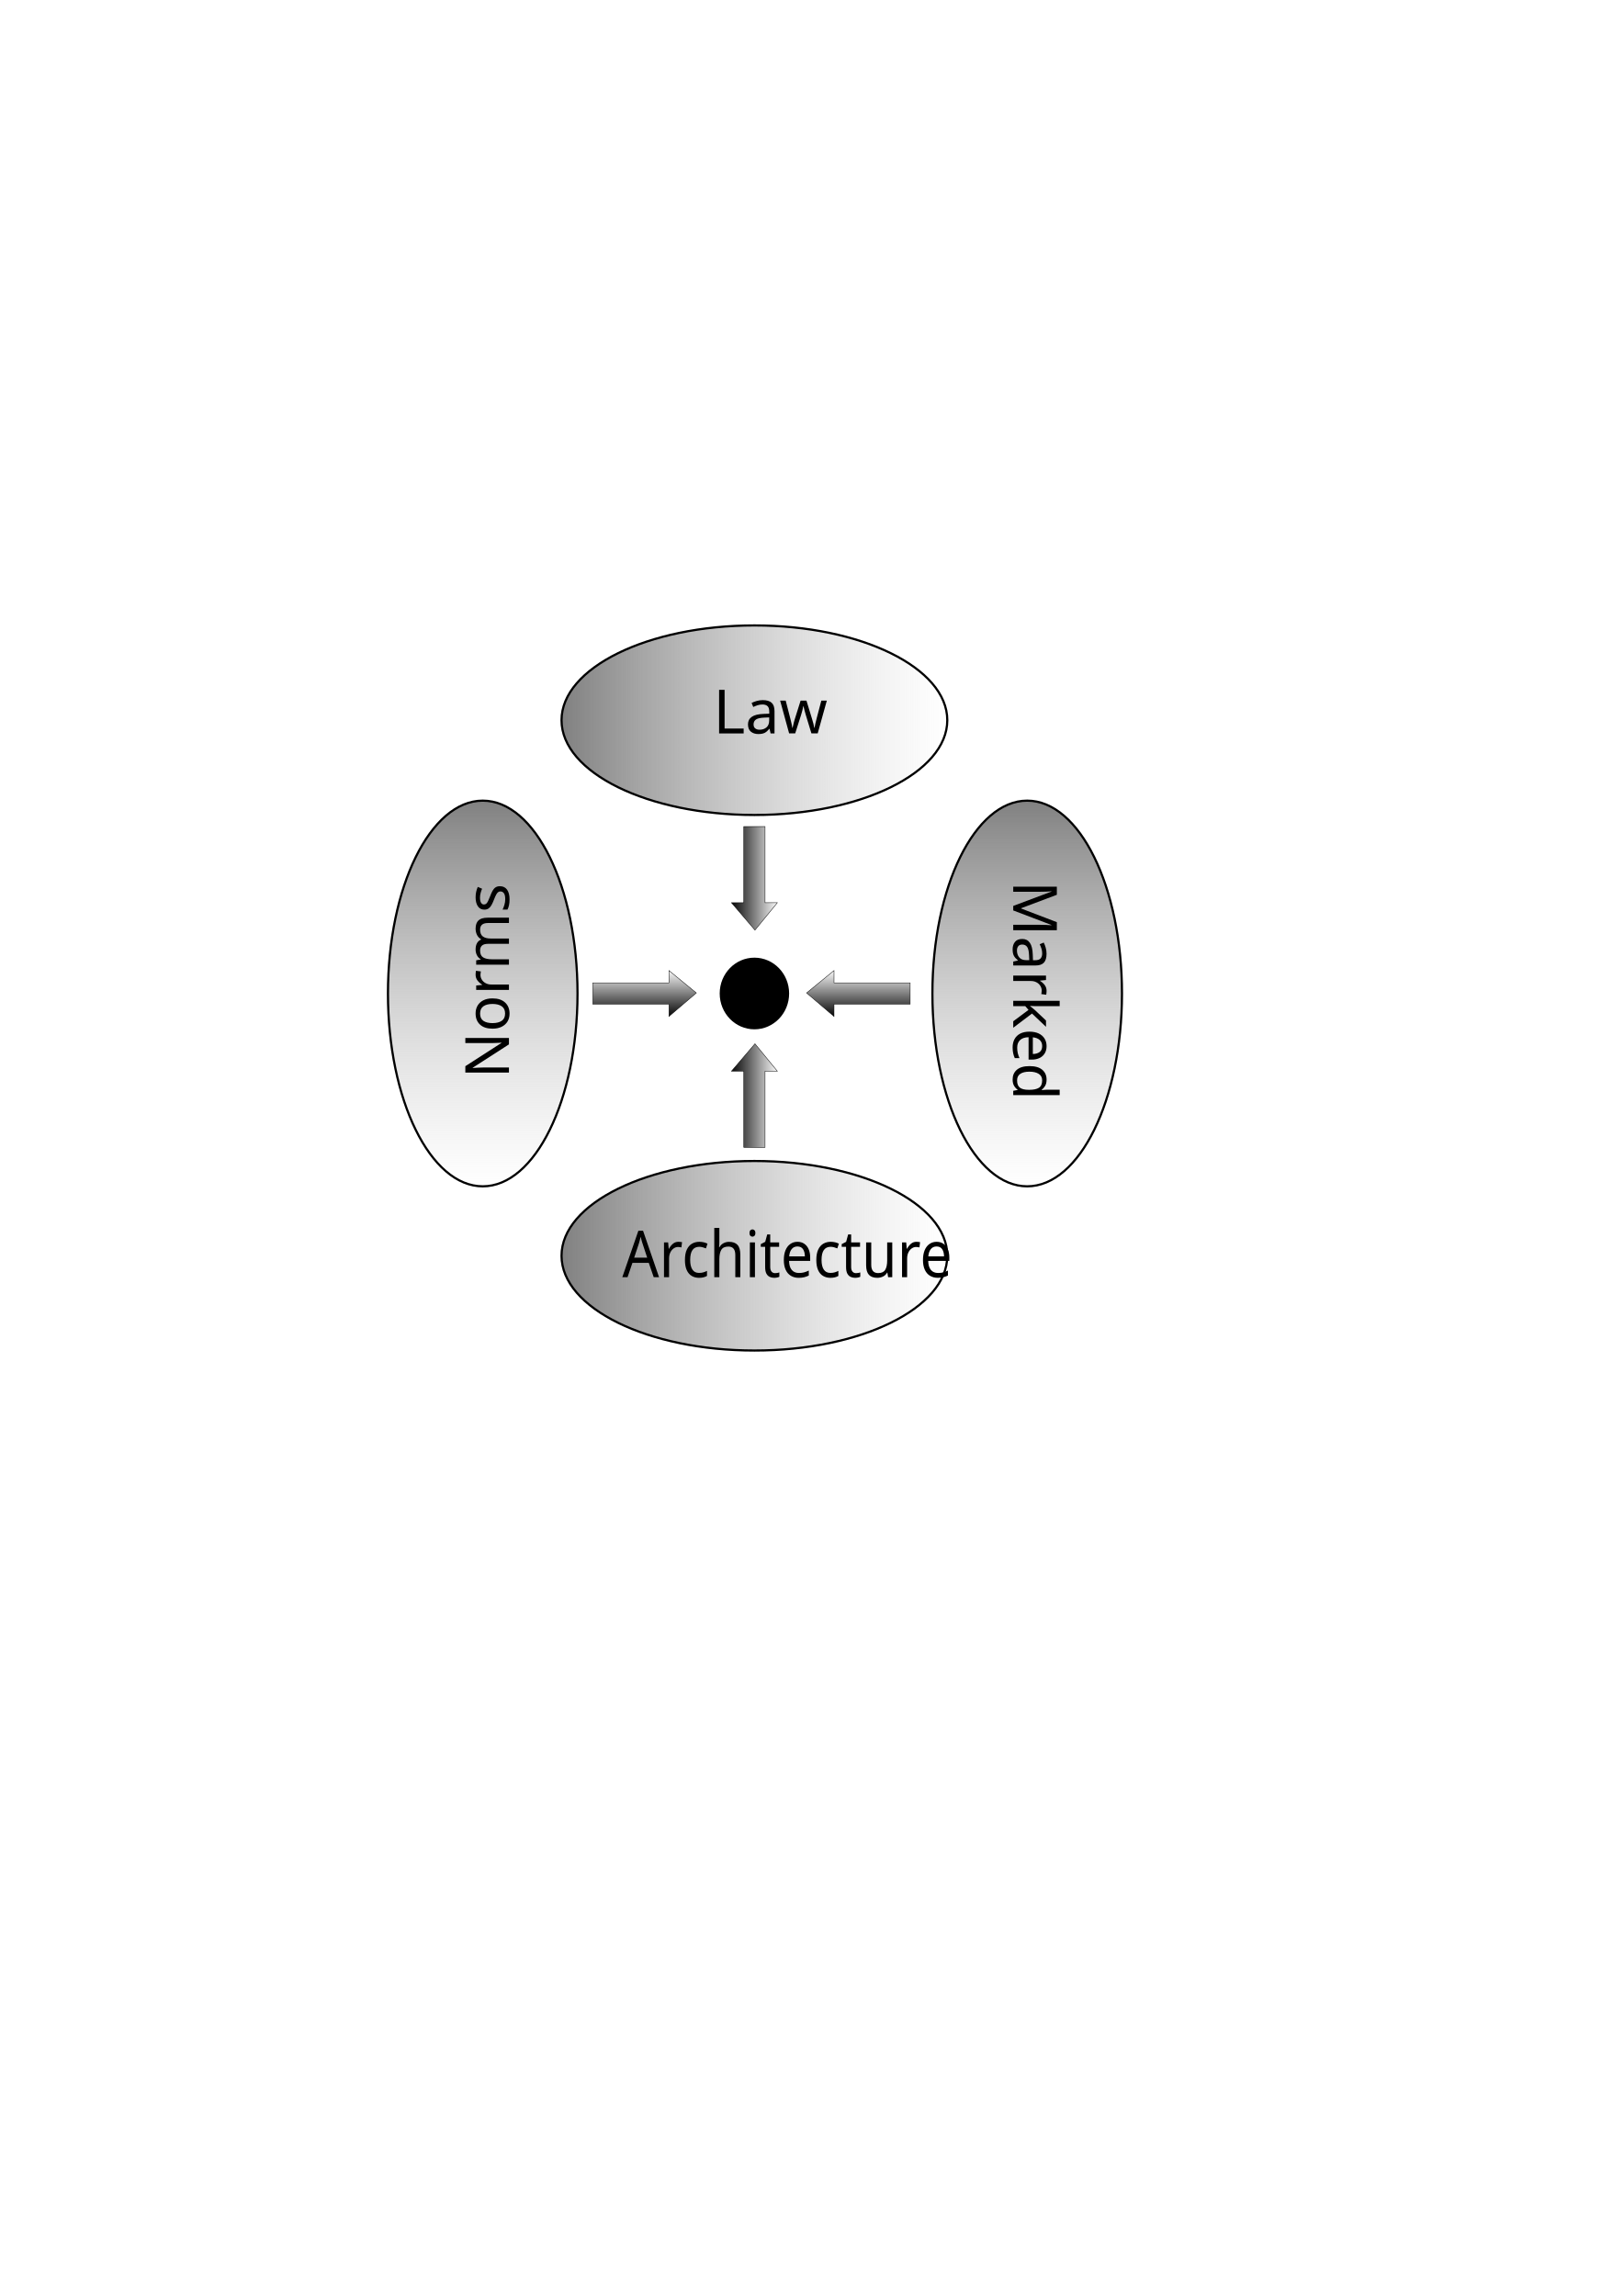
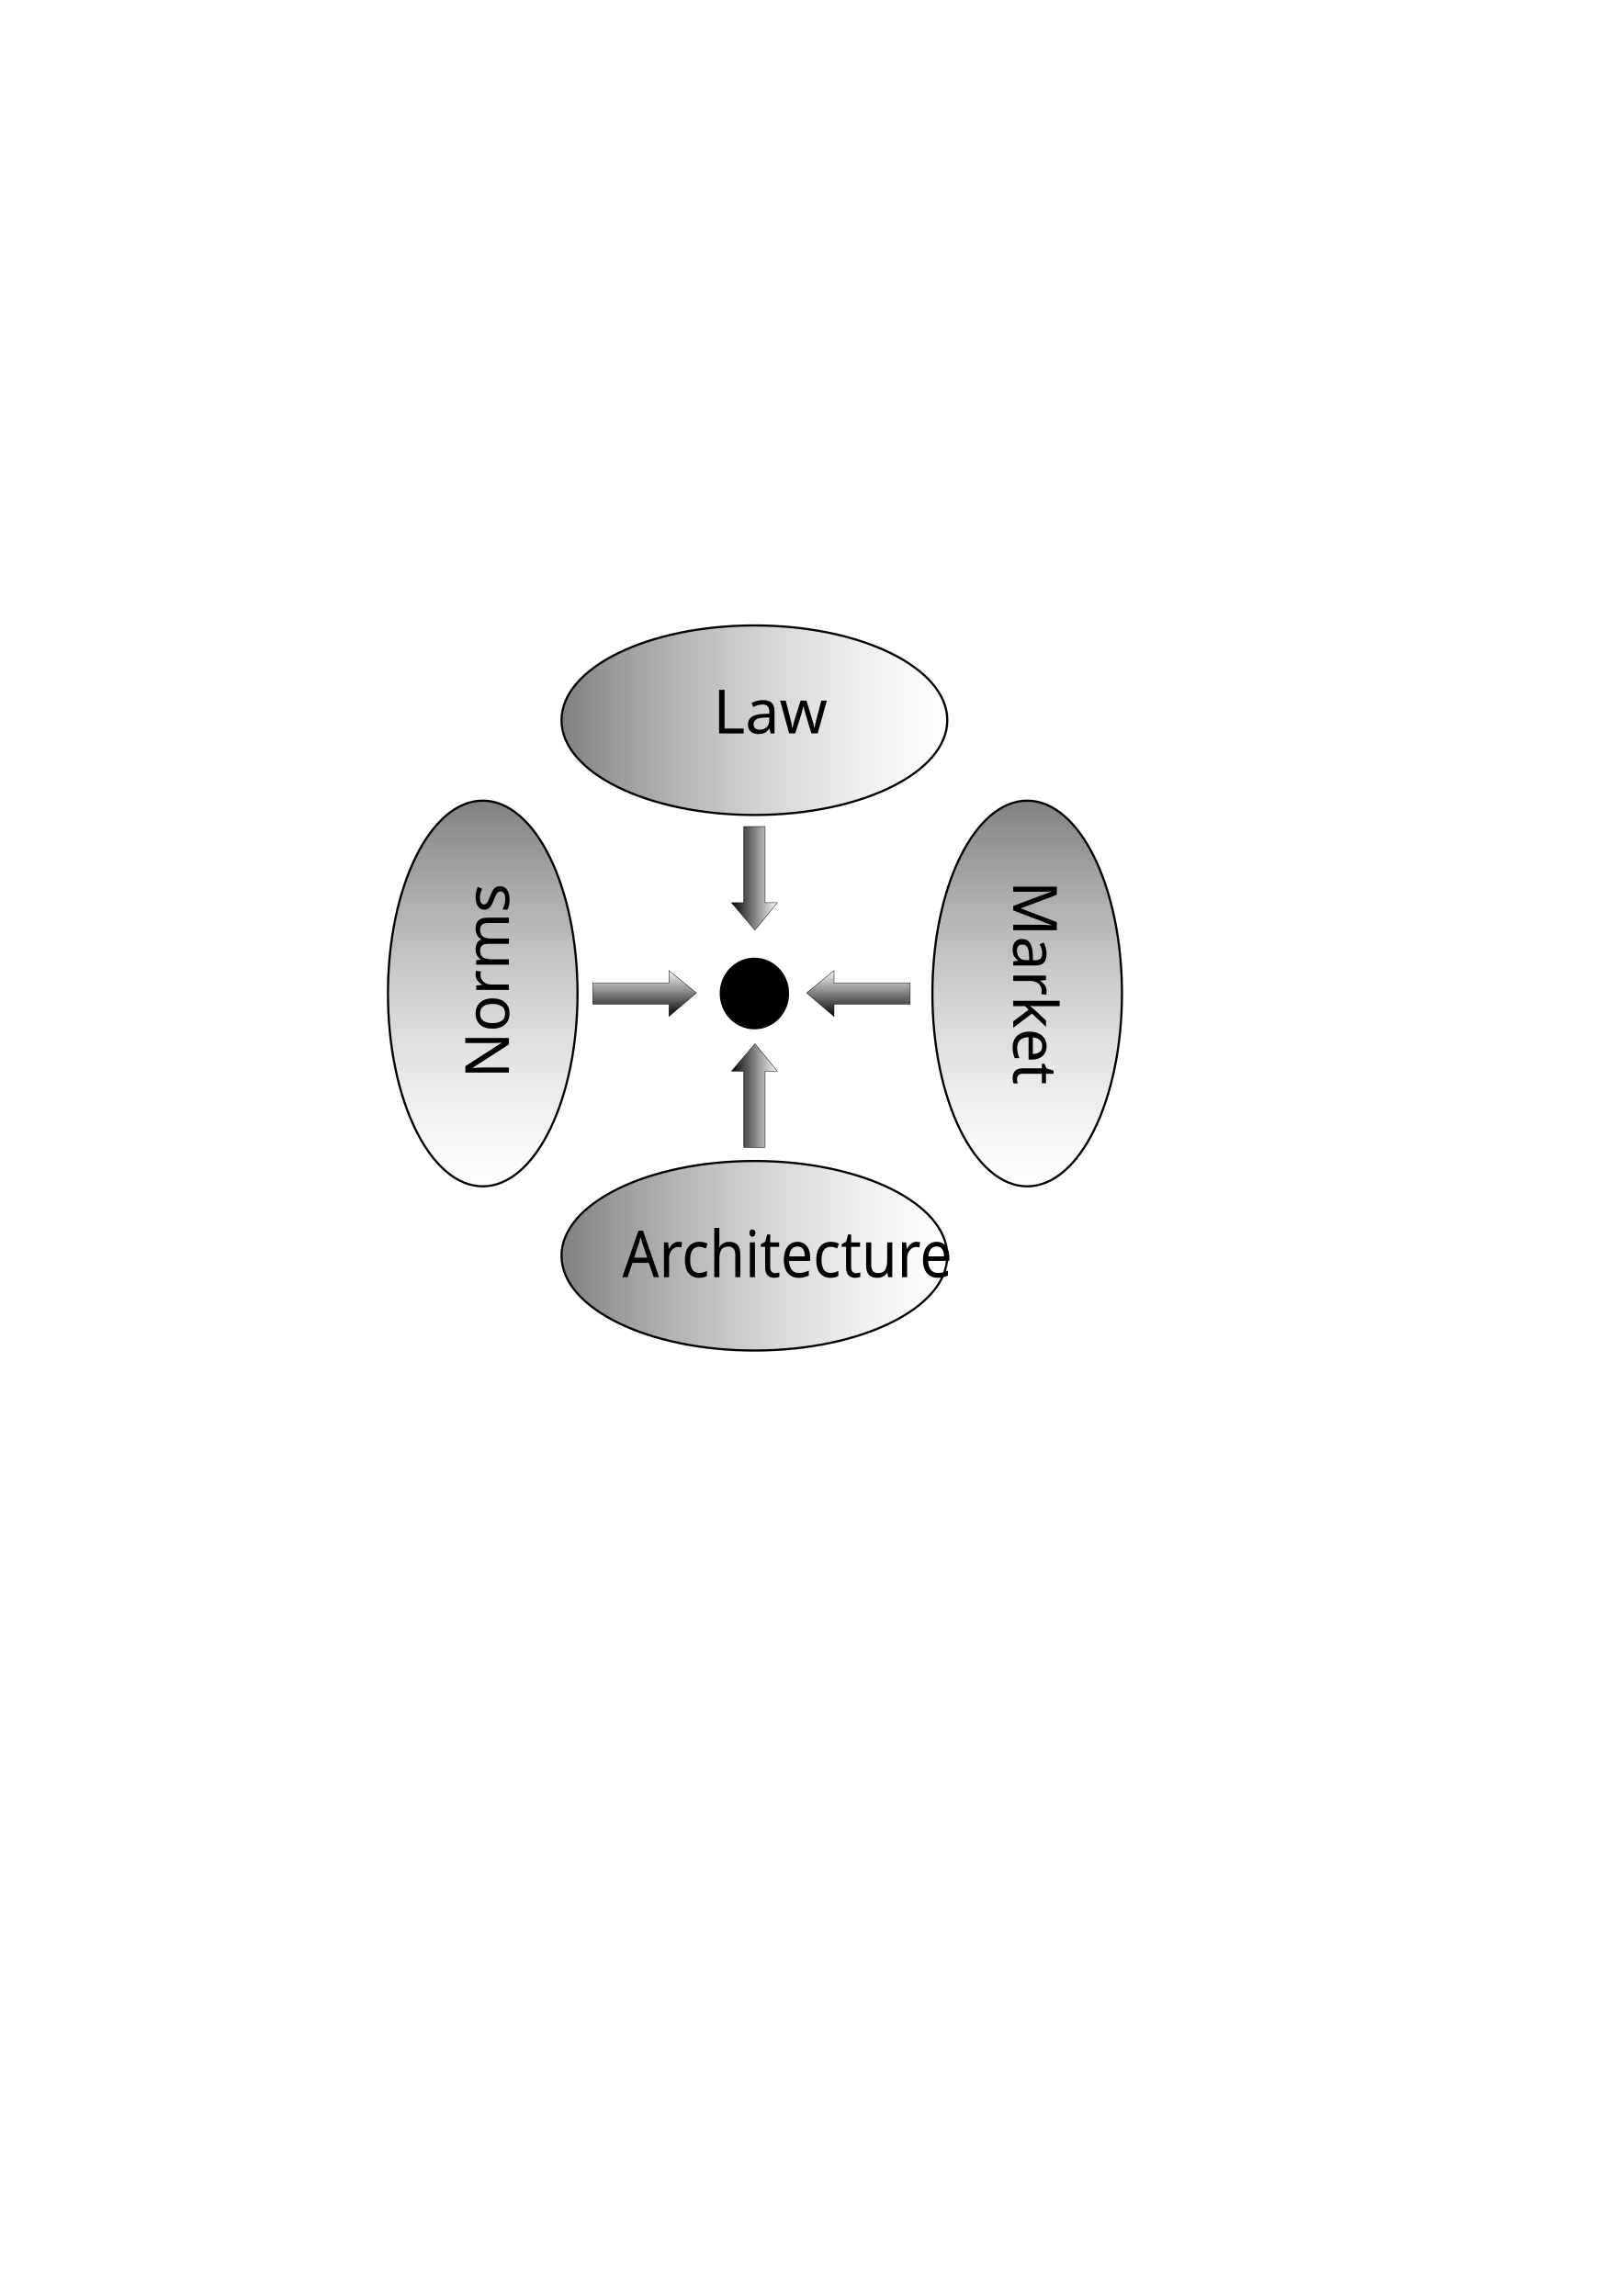
<svg xmlns="http://www.w3.org/2000/svg" xmlns:ns1="http://www.openswatchbook.org/uri/2009/osb" xmlns:xlink="http://www.w3.org/1999/xlink" width="744.094" height="1052.362" id="svg2" version="1.1">
  <defs id="defs4">
    <linearGradient id="linearGradient7497">
      <stop style="stop-color:#000000;stop-opacity:1;" offset="0" id="stop7499" />
      <stop style="stop-color:#000000;stop-opacity:0;" offset="1" id="stop7501" />
    </linearGradient>
    <linearGradient id="linearGradient7481">
      <stop style="stop-color:#000000;stop-opacity:1;" offset="0" id="stop7483" />
      <stop id="stop7489" offset="0.5" style="stop-color:#050505;stop-opacity:0.498;" />
      <stop style="stop-color:#0b0b0b;stop-opacity:0;" offset="1" id="stop7485" />
    </linearGradient>
    <linearGradient id="linearGradient4833" ns1:paint="gradient">
      <stop style="stop-color:#6e6e6e;stop-opacity:0.498;" offset="0" id="stop4839" />
      <stop id="stop4837" offset="1" style="stop-color:#000000;stop-opacity:0;" />
    </linearGradient>
    <marker orient="auto" refY="0.0" refX="0.0" id="Arrow1Sstart" style="overflow:visible">
      <path id="path4029" d="M 0.0,0.0 L 5.0,-5.0 L -12.5,0.0 L 5.0,5.0 L 0.0,0.0 z " style="fill-rule:evenodd;stroke:#000000;stroke-width:1.0pt" transform="scale(0.2) translate(6,0)" />
    </marker>
    <marker orient="auto" refY="0.0" refX="0.0" id="Arrow2Lstart" style="overflow:visible">
      <path id="path4035" style="fill-rule:evenodd;stroke-width:0.625;stroke-linejoin:round" d="M 8.719,4.034 L -2.207,0.016 L 8.719,-4.002 C 6.973,-1.63 6.983,1.616 8.719,4.034 z " transform="scale(1.1) translate(1,0)" />
    </marker>
    <linearGradient id="linearGradient3860">
      <stop style="stop-color:#808080;stop-opacity:1;" offset="0" id="stop3862" />
      <stop style="stop-color:#c3c3c3;stop-opacity:0;" offset="1" id="stop3864" />
    </linearGradient>
    <linearGradient xlink:href="#linearGradient3860" id="linearGradient3866" x1="256.079" y1="580.621" x2="433.855" y2="580.621" gradientUnits="userSpaceOnUse" />
    <linearGradient xlink:href="#linearGradient3860-7" id="linearGradient3866-6" x1="256.079" y1="580.621" x2="433.855" y2="580.621" gradientUnits="userSpaceOnUse" />
    <linearGradient id="linearGradient3860-7">
      <stop style="stop-color:#808080;stop-opacity:1;" offset="0" id="stop3862-3" />
      <stop style="stop-color:#c3c3c3;stop-opacity:0;" offset="1" id="stop3864-2" />
    </linearGradient>
    <linearGradient y2="580.621" x2="433.855" y1="580.621" x1="256.079" gradientUnits="userSpaceOnUse" id="linearGradient3883" xlink:href="#linearGradient3860-7" />
    <linearGradient y2="580.621" x2="433.855" y1="580.621" x1="256.079" gradientUnits="userSpaceOnUse" id="linearGradient3883-6" xlink:href="#linearGradient3860-7-1" />
    <linearGradient id="linearGradient3860-7-1">
      <stop style="stop-color:#808080;stop-opacity:1;" offset="0" id="stop3862-3-1" />
      <stop style="stop-color:#c3c3c3;stop-opacity:0;" offset="1" id="stop3864-2-5" />
    </linearGradient>
    <linearGradient y2="580.621" x2="433.855" y1="580.621" x1="256.079" gradientUnits="userSpaceOnUse" id="linearGradient3921" xlink:href="#linearGradient3860-7-1" />
    <linearGradient y2="580.621" x2="433.855" y1="580.621" x1="256.079" gradientUnits="userSpaceOnUse" id="linearGradient3921-8" xlink:href="#linearGradient3860-7-1-3" />
    <linearGradient id="linearGradient3860-7-1-3">
      <stop style="stop-color:#808080;stop-opacity:1;" offset="0" id="stop3862-3-1-1" />
      <stop style="stop-color:#c3c3c3;stop-opacity:0;" offset="1" id="stop3864-2-5-5" />
    </linearGradient>
    <linearGradient y2="580.621" x2="433.855" y1="580.621" x1="256.079" gradientUnits="userSpaceOnUse" id="linearGradient3955" xlink:href="#linearGradient3860-7-1-3" />
    <linearGradient xlink:href="#linearGradient7497" id="linearGradient7503" x1="208.884" y1="263.964" x2="230.925" y2="263.964" gradientUnits="userSpaceOnUse" gradientTransform="matrix(1,0,0,-1,125.82,666.5502)" />
    <linearGradient xlink:href="#linearGradient7497-5" id="linearGradient7503-7" x1="208.884" y1="263.964" x2="230.925" y2="263.964" gradientUnits="userSpaceOnUse" />
    <linearGradient id="linearGradient7497-5">
      <stop style="stop-color:#000000;stop-opacity:1;" offset="0" id="stop7499-3" />
      <stop style="stop-color:#000000;stop-opacity:0;" offset="1" id="stop7501-8" />
    </linearGradient>
    <linearGradient gradientTransform="translate(125.82,238.171)" y2="263.964" x2="230.925" y1="263.964" x1="208.884" gradientUnits="userSpaceOnUse" id="linearGradient7520" xlink:href="#linearGradient7497-5" />
    <linearGradient xlink:href="#linearGradient7497-3" id="linearGradient7503-9" x1="208.884" y1="263.964" x2="230.925" y2="263.964" gradientUnits="userSpaceOnUse" gradientTransform="matrix(1,0,0,-1,124.416,666.5502)" />
    <linearGradient id="linearGradient7497-3">
      <stop style="stop-color:#000000;stop-opacity:1;" offset="0" id="stop7499-2" />
      <stop style="stop-color:#000000;stop-opacity:0;" offset="1" id="stop7501-9" />
    </linearGradient>
    <linearGradient y2="263.964" x2="230.925" y1="263.964" x1="208.884" gradientTransform="matrix(0,-1,-1,0,559.3523,675.2667)" gradientUnits="userSpaceOnUse" id="linearGradient7554" xlink:href="#linearGradient7497-3" />
    <linearGradient y2="263.964" x2="230.925" y1="263.964" x1="208.884" gradientTransform="matrix(0,-1,-1,0,569.513,673.5071)" gradientUnits="userSpaceOnUse" id="linearGradient7554-0" xlink:href="#linearGradient7497-3-6" />
    <linearGradient id="linearGradient7497-3-6">
      <stop style="stop-color:#000000;stop-opacity:1;" offset="0" id="stop7499-2-9" />
      <stop style="stop-color:#000000;stop-opacity:0;" offset="1" id="stop7501-9-7" />
    </linearGradient>
    <linearGradient y2="263.964" x2="230.925" y1="263.964" x1="208.884" gradientTransform="matrix(0,-1,1,0,129.4029,675.2667)" gradientUnits="userSpaceOnUse" id="linearGradient7588" xlink:href="#linearGradient7497-3-6" />
  </defs>
  <g id="layer1">
    <path style="fill:url(#linearGradient3866);fill-opacity:1;fill-rule:evenodd;stroke:#000000;stroke-width:1px;stroke-linecap:butt;stroke-linejoin:miter;stroke-opacity:1" id="path3082" d="m 433.355,580.621 a 88.388,43.437 0 1 1 -176.777,0 88.388,43.437 0 1 1 176.777,0 z" transform="translate(0.7576105,-5.050763)" />
    <text xml:space="preserve" style="font-size:29.835px;font-style:normal;font-weight:normal;line-height:125%;letter-spacing:0px;word-spacing:0px;fill:#000000;fill-opacity:1;stroke:none;font-family:Sans" x="302.53" y="551.824" id="text3088" transform="scale(0.9426623,1.060825)">
      <tspan id="tspan3090" x="302.53" y="551.824" style="font-size:28px">Architecture</tspan>
    </text>
    <path style="fill:url(#linearGradient3883);fill-opacity:1;fill-rule:evenodd;stroke:#000000;stroke-width:1px;stroke-linecap:butt;stroke-linejoin:miter;stroke-opacity:1" id="path3082-3" d="m 433.355,580.621 a 88.388,43.437 0 1 1 -176.777,0 88.388,43.437 0 1 1 176.777,0 z" transform="translate(0.7576105,-250.5179)" />
    <text xml:space="preserve" style="font-size:40px;font-style:normal;font-weight:normal;line-height:125%;letter-spacing:0px;word-spacing:0px;fill:#000000;fill-opacity:1;stroke:none;font-family:Sans" x="326.823" y="336.164" id="text3902">
      <tspan id="tspan3904" x="326.823" y="336.164" style="font-size:28px">Law</tspan>
    </text>
    <path style="fill:url(#linearGradient3921);fill-opacity:1;fill-rule:evenodd;stroke:#000000;stroke-width:1px;stroke-linecap:butt;stroke-linejoin:miter;stroke-opacity:1" id="path3082-3-0" d="m 433.355,580.621 a 88.388,43.437 0 1 1 -176.777,0 88.388,43.437 0 1 1 176.777,0 z" transform="matrix(0,1,-1,0,801.8444,110.3949)" />
    <path style="fill:url(#linearGradient3955);fill-opacity:1;fill-rule:evenodd;stroke:#000000;stroke-width:1px;stroke-linecap:butt;stroke-linejoin:miter;stroke-opacity:1" id="path3082-3-0-1" d="m 433.355,580.621 a 88.388,43.437 0 1 1 -176.777,0 88.388,43.437 0 1 1 176.777,0 z" transform="matrix(0,1,-1,0,1051.352,110.3949)" />
    <text xml:space="preserve" style="font-size:40px;font-style:normal;font-weight:normal;line-height:125%;letter-spacing:0px;word-spacing:0px;fill:#000000;fill-opacity:1;stroke:none;font-family:Sans" x="-494.313" y="233.237" id="text3974" transform="matrix(0,-1,1,0,0,0)">
      <tspan id="tspan3976" x="-494.313" y="233.237" style="font-size:28px">Norms</tspan>
    </text>
    <text xml:space="preserve" style="font-size:40px;font-style:normal;font-weight:normal;line-height:125%;letter-spacing:0px;word-spacing:0px;fill:#000000;fill-opacity:1;stroke:none;font-family:Sans" x="403.689" y="-464.333" id="text3974-3" transform="matrix(0,1,-1,0,0,0)">
-       <tspan id="tspan3976-5" x="403.689" y="-464.333" style="font-size:28px">Marked</tspan>
+       <tspan id="tspan3976-5" x="403.689" y="-464.333" style="font-size:28px">Market</tspan>
    </text>
    <path d="m 335.204,413.748 10.777,12.573 10.264,-12.573 -5.645,0 0,-34.897 -9.751,0 0,34.897 z" id="rect4001" style="fill:url(#linearGradient7503);fill-opacity:1;stroke:#000000;stroke-width:0.2;stroke-miterlimit:4;stroke-opacity:1;stroke-dasharray:none" />
    <path style="stroke-width:6;stroke-miterlimit:4;stroke-dasharray:none" id="path5965" d="m 361.29,455.001 a 15.909,16.422 0 1 1 -31.818,0 15.909,16.422 0 1 1 31.818,0 z" transform="translate(0.343487,0.3605672)" />
    <path d="m 335.204,490.973 10.777,-12.573 10.264,12.573 -5.645,0 0,34.897 -9.751,0 0,-34.897 z" id="rect4001-0" style="fill:url(#linearGradient7520);fill-opacity:1;stroke:#000000;stroke-width:0.2;stroke-miterlimit:4;stroke-opacity:1;stroke-dasharray:none" />
    <path d="m 306.55,465.883 12.573,-10.777 -12.573,-10.264 0,5.645 -34.897,0 0,9.751 34.897,0 z" id="rect4001-3" style="fill:url(#linearGradient7554);fill-opacity:1;stroke:#000000;stroke-width:0.2;stroke-miterlimit:4;stroke-opacity:1;stroke-dasharray:none" />
    <path d="m 382.205,465.883 -12.573,-10.777 12.573,-10.264 0,5.645 34.897,0 0,9.751 -34.897,0 z" id="rect4001-3-0" style="fill:url(#linearGradient7588);fill-opacity:1;stroke:#000000;stroke-width:0.2;stroke-miterlimit:4;stroke-opacity:1;stroke-dasharray:none" />
  </g>
</svg>
